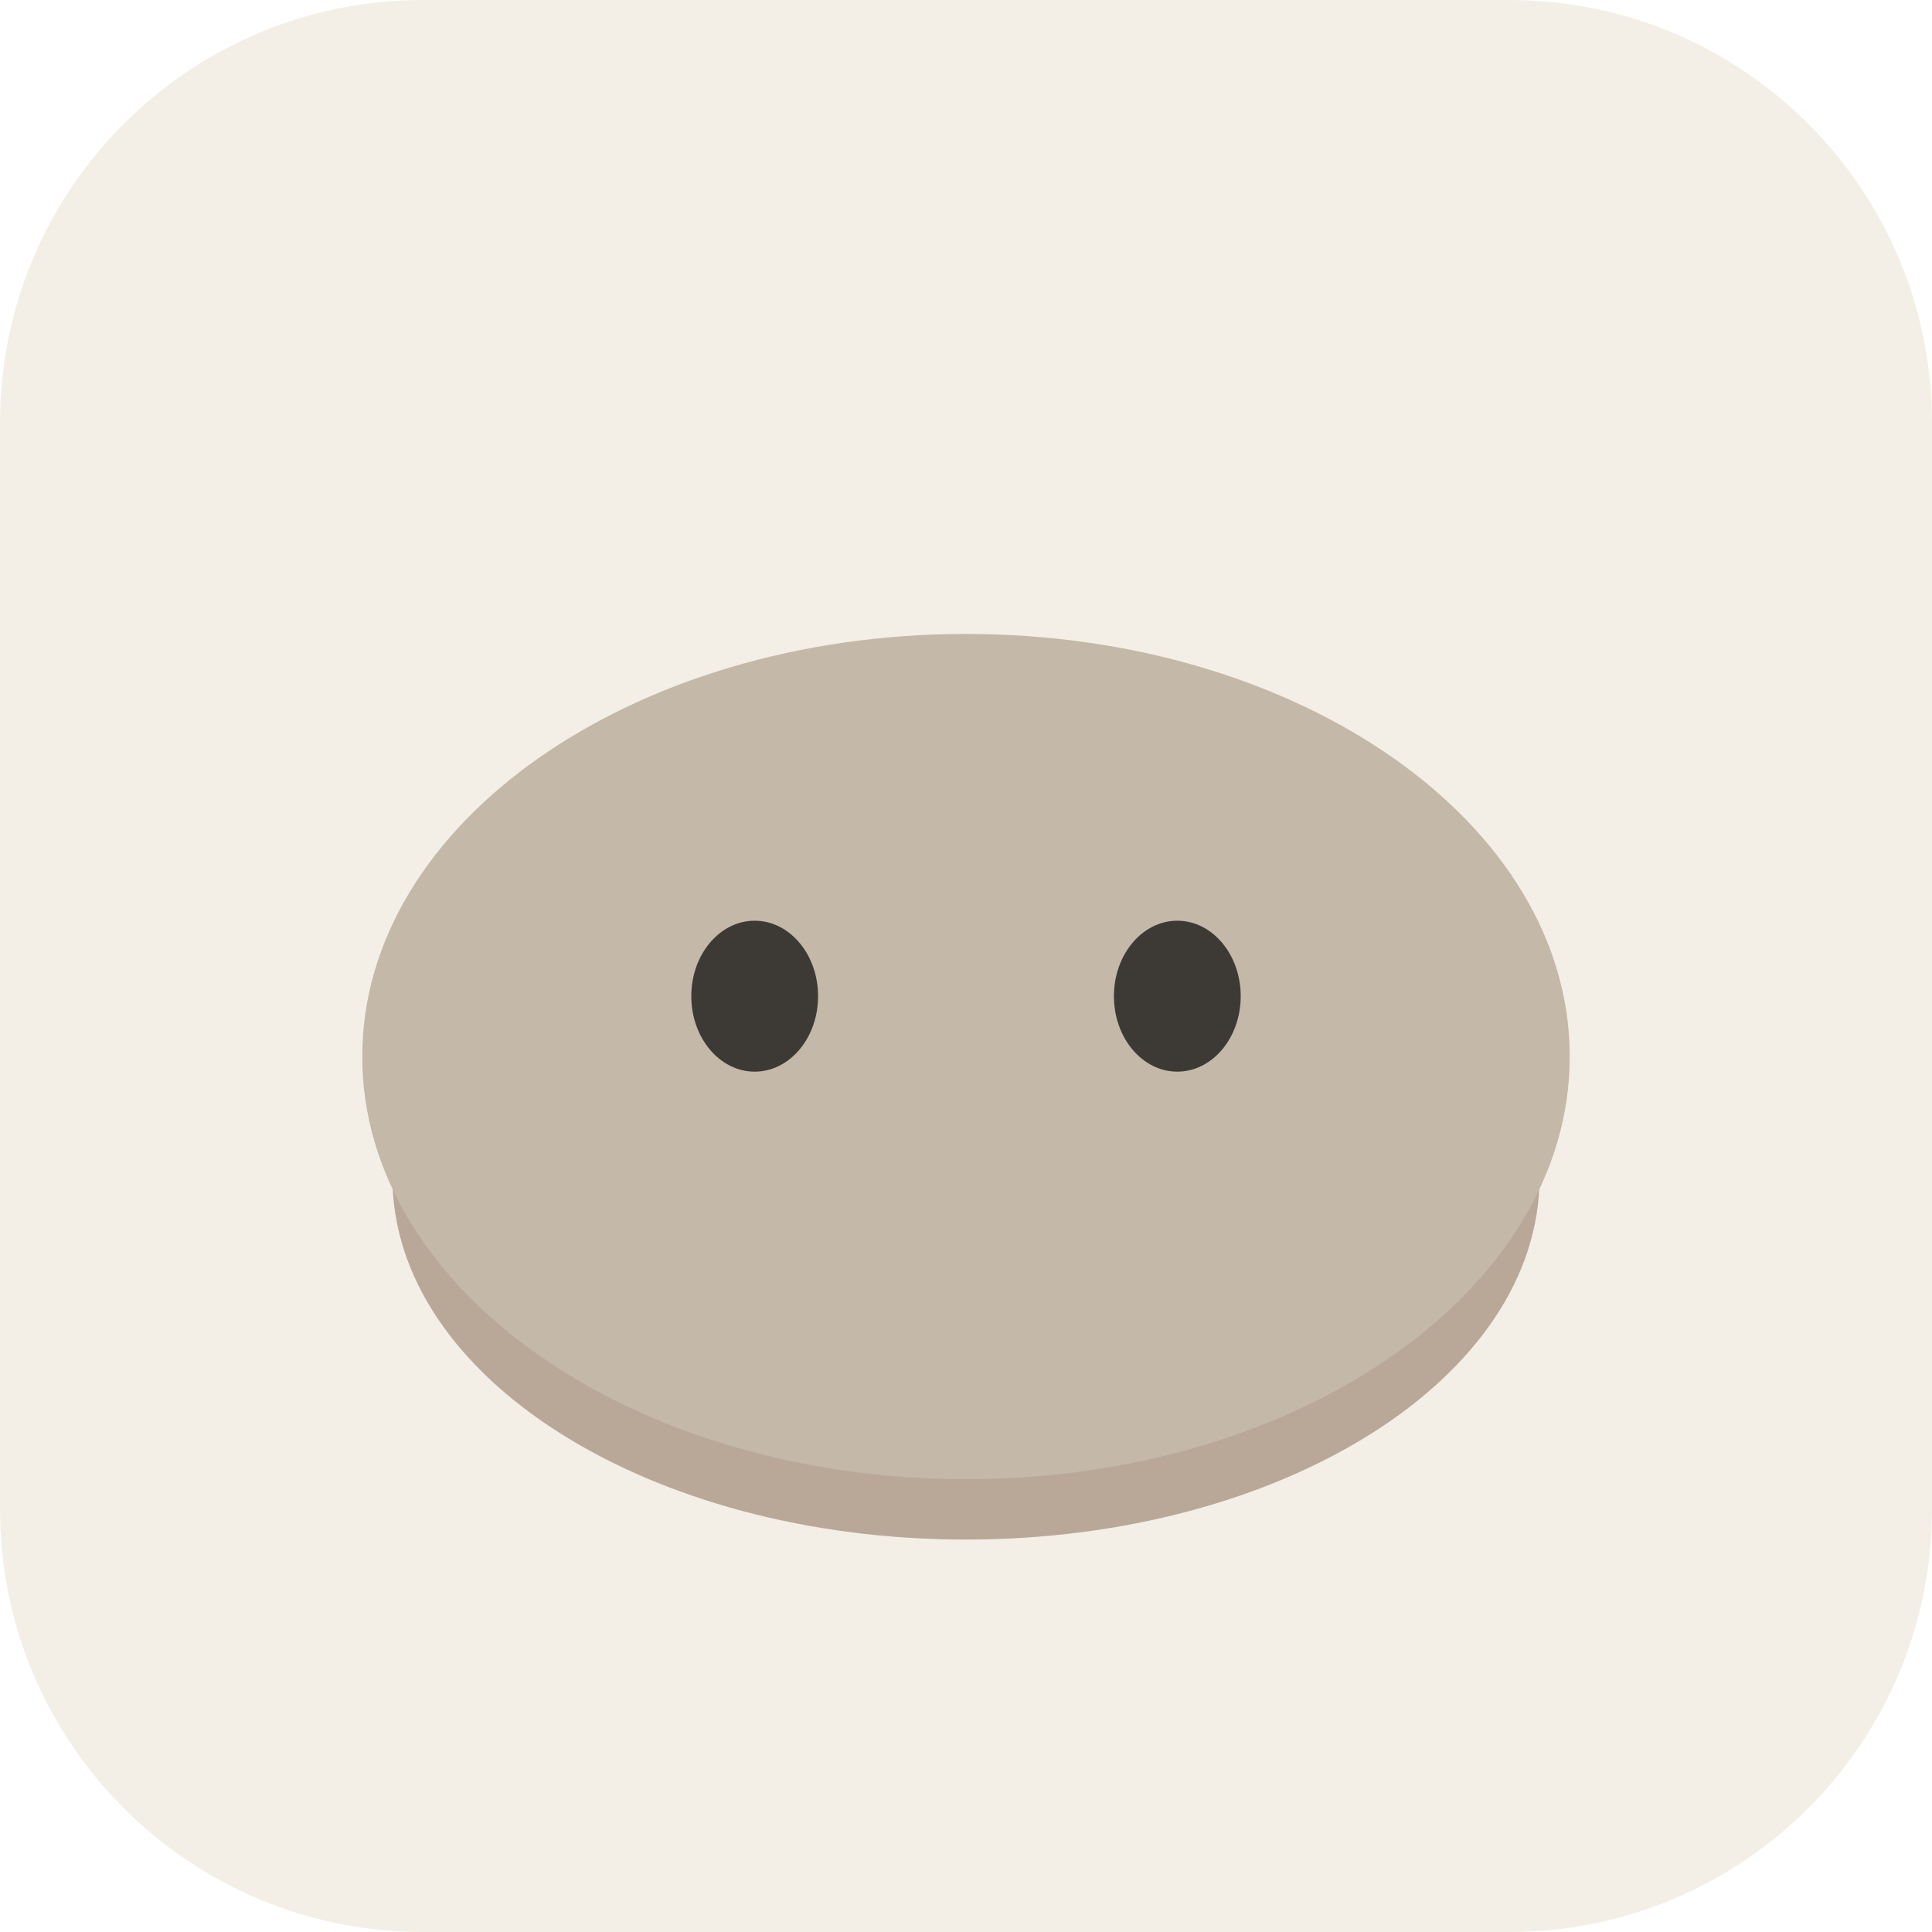
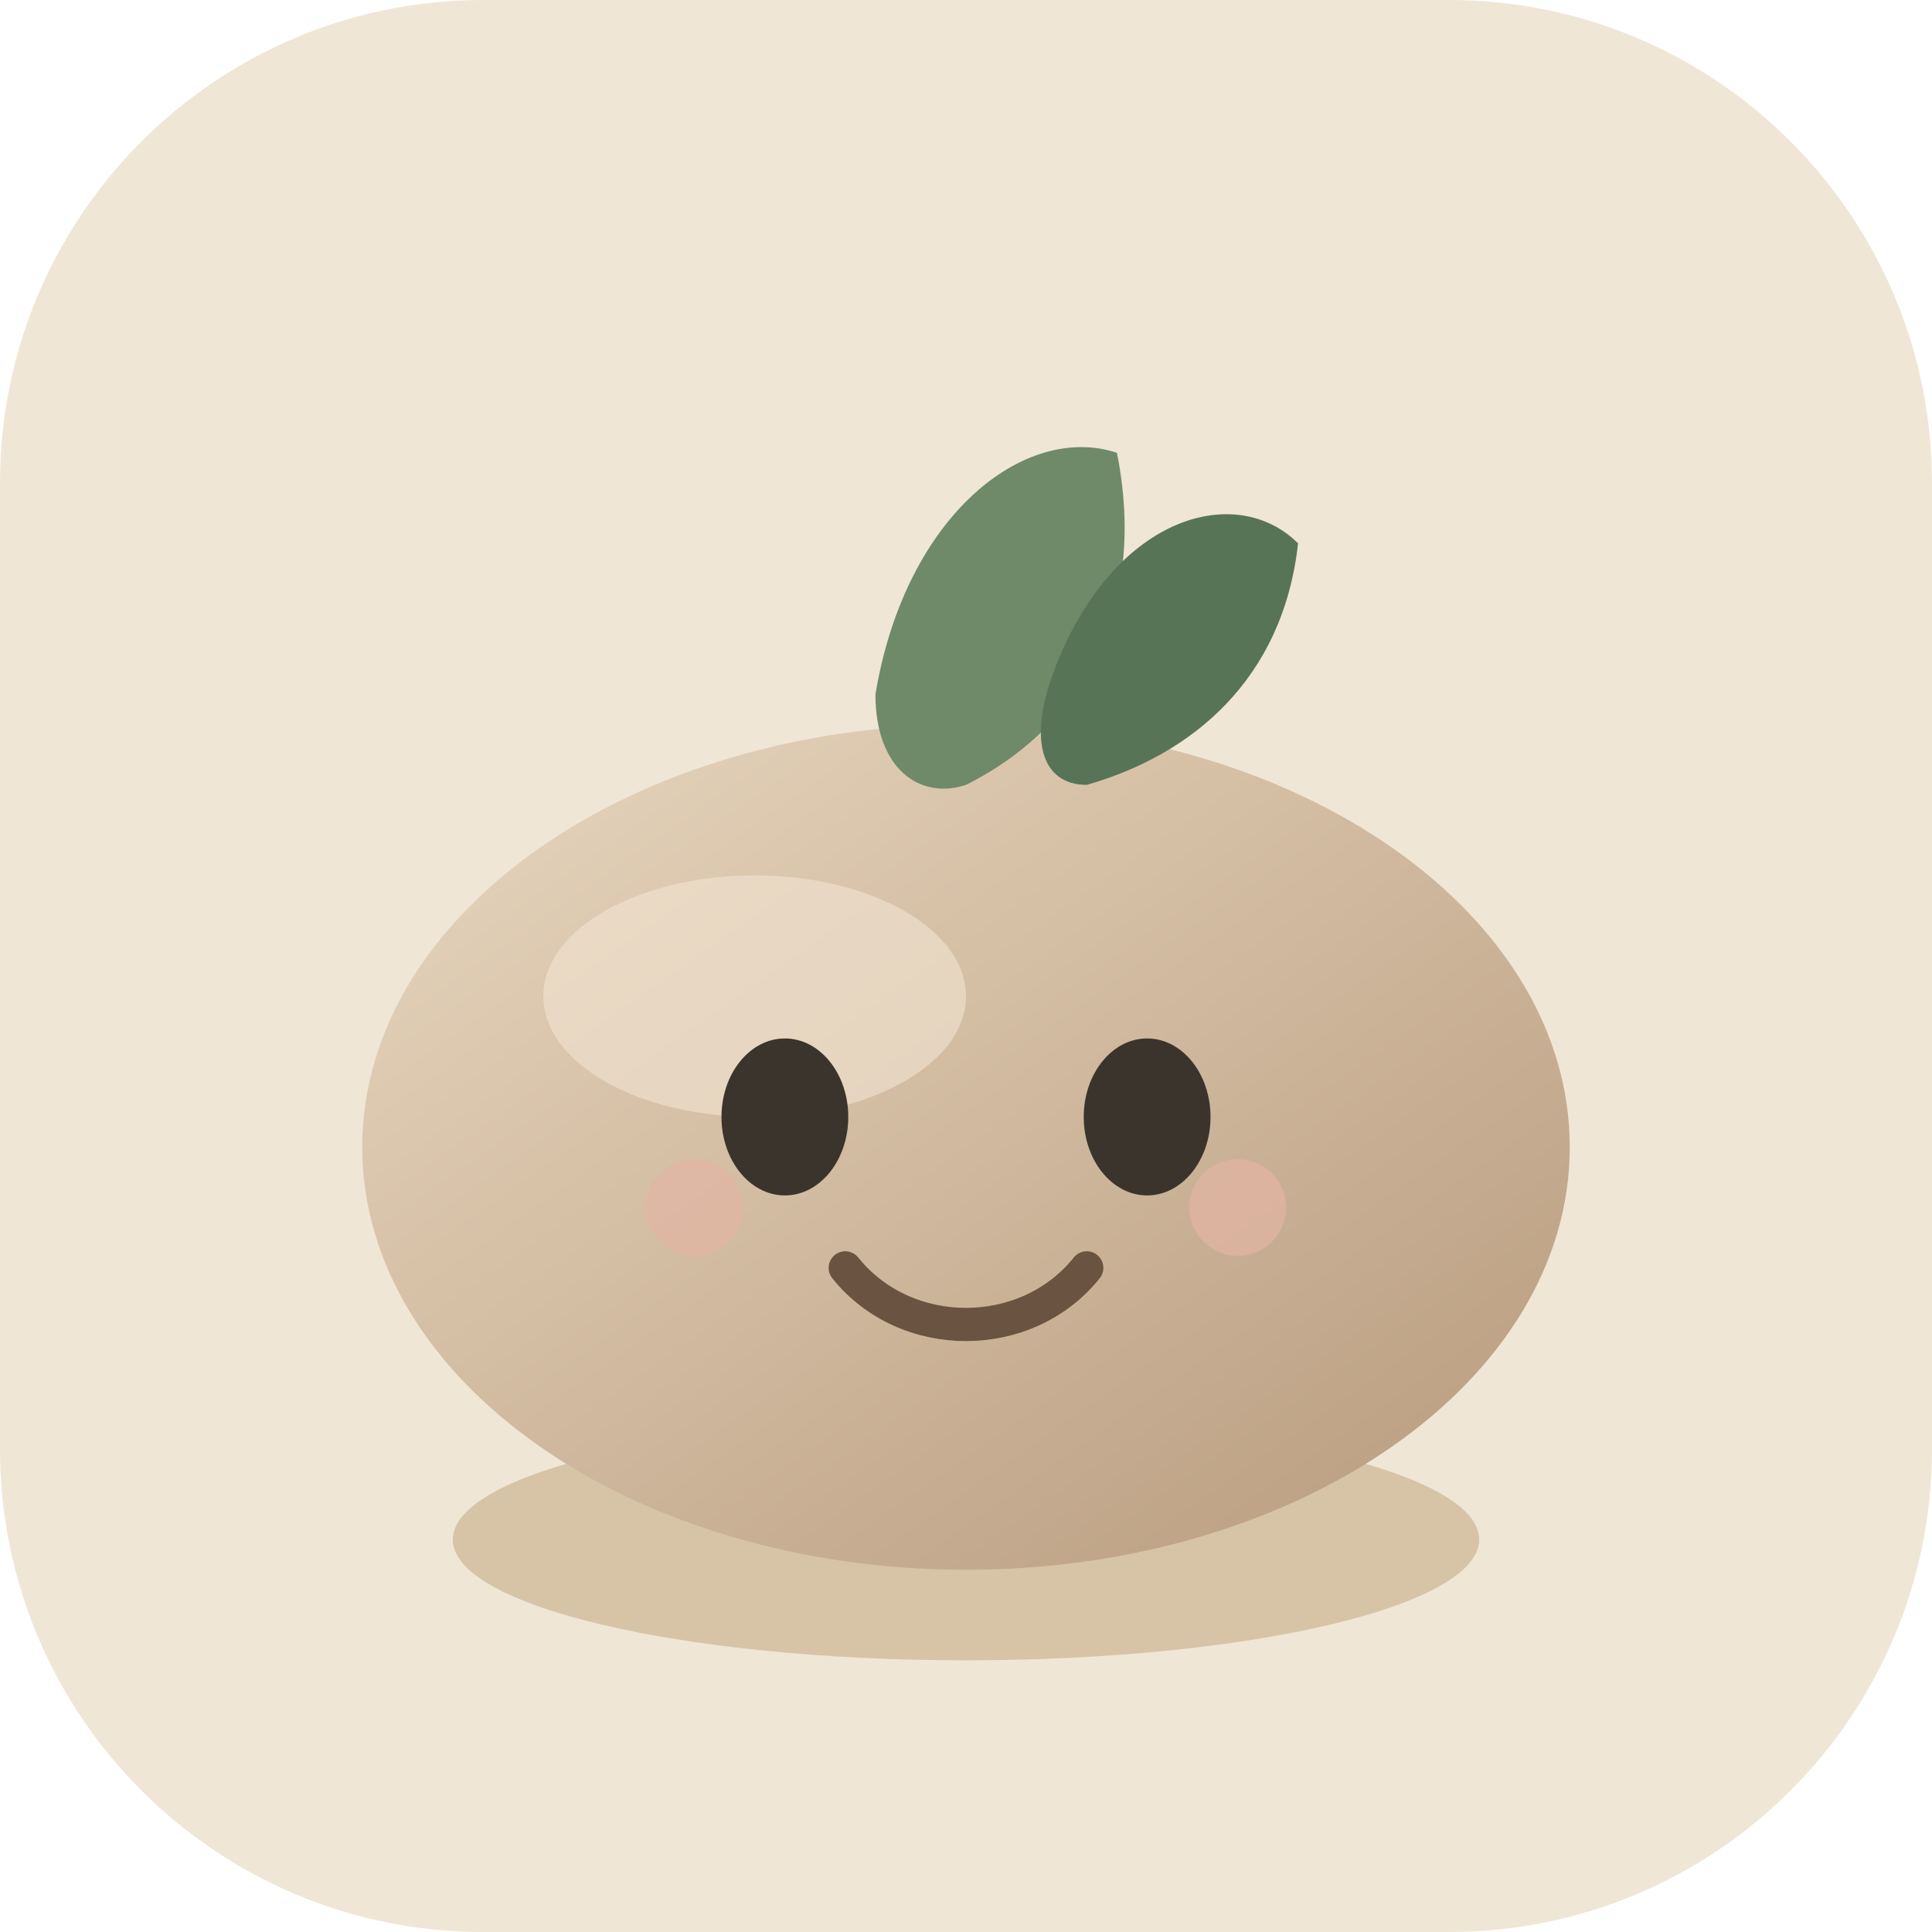
<svg xmlns="http://www.w3.org/2000/svg" viewBox="0 0 128 128">
-   <rect width="128" height="128" rx="28" fill="#F4EFE6" />
-   <ellipse cx="64" cy="78" rx="38" ry="24" fill="#B9A898" />
-   <ellipse cx="64" cy="70" rx="40" ry="28" fill="#C4B8A8" />
-   <ellipse cx="50" cy="66" rx="4.2" ry="5" fill="#3D3A36" />
-   <ellipse cx="78" cy="66" rx="4.2" ry="5" fill="#3D3A36" />
+   <defs>
+     <linearGradient id="g" x1="0" y1="0" x2="1" y2="1">
+       <stop offset="0" stop-color="#E8D7C0" />
+       <stop offset="1" stop-color="#B79A7C" />
+     </linearGradient>
+   </defs>
+   <rect width="128" height="128" rx="32" fill="#EFE6D6" />
+   <ellipse cx="64" cy="102" rx="34" ry="8" fill="#D7C4A6" />
+   <ellipse cx="64" cy="76" rx="40" ry="28" fill="url(#g)" />
+   <ellipse cx="50" cy="66" rx="14" ry="8" fill="#F4E8D6" opacity=".55" />
+   <ellipse cx="52" cy="74" rx="4.2" ry="5.2" fill="#3A342C" />
+   <ellipse cx="76" cy="74" rx="4.2" ry="5.2" fill="#3A342C" />
+   <path d="M56 84c4 5 12 5 16 0" fill="none" stroke="#6A5340" stroke-width="2.2" stroke-linecap="round" />
+   <circle cx="46" cy="80" r="3.2" fill="#E3B5A4" opacity=".7" />
+   <circle cx="82" cy="80" r="3.2" fill="#E3B5A4" opacity=".7" />
+   <path d="M58 46c2-12 10-18 16-16 2 10-2 18-10 22-3 1-6-1-6-6z" fill="#6F8A68" />
+   <path d="M70 44c4-10 12-12 16-8-1 9-7 14-14 16-3 0-4-3-2-8z" fill="#587456" />
</svg>
